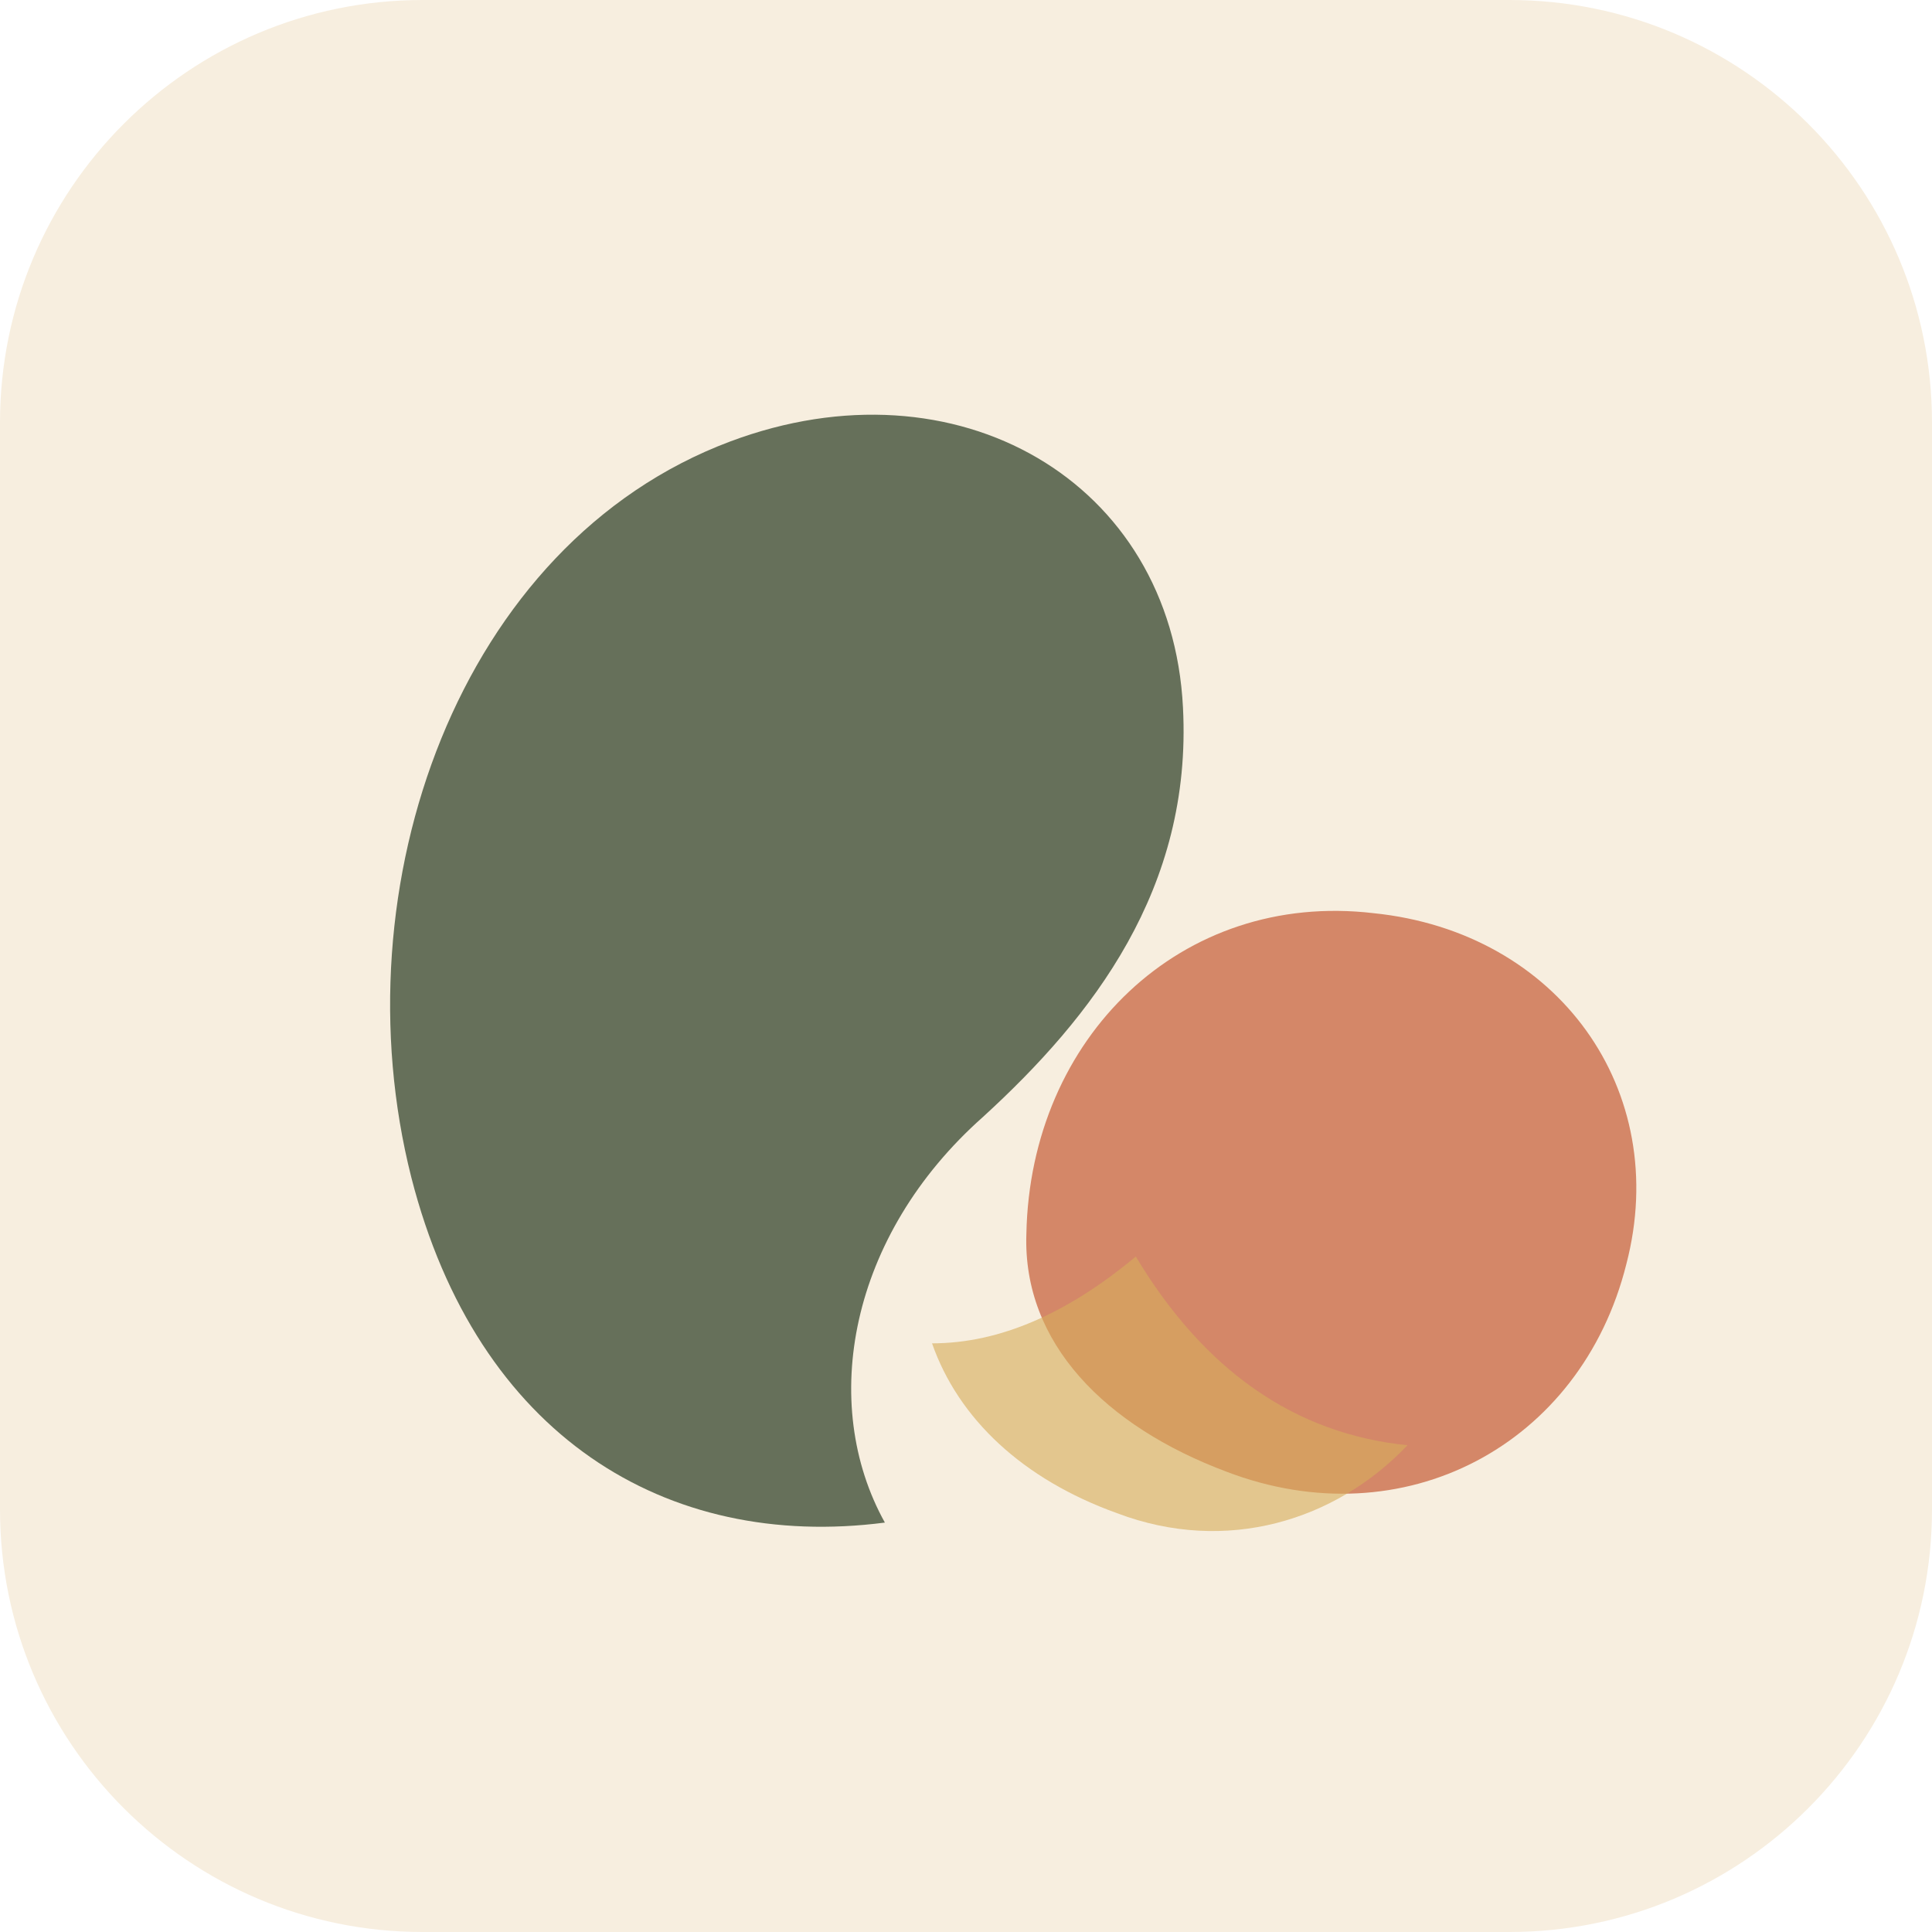
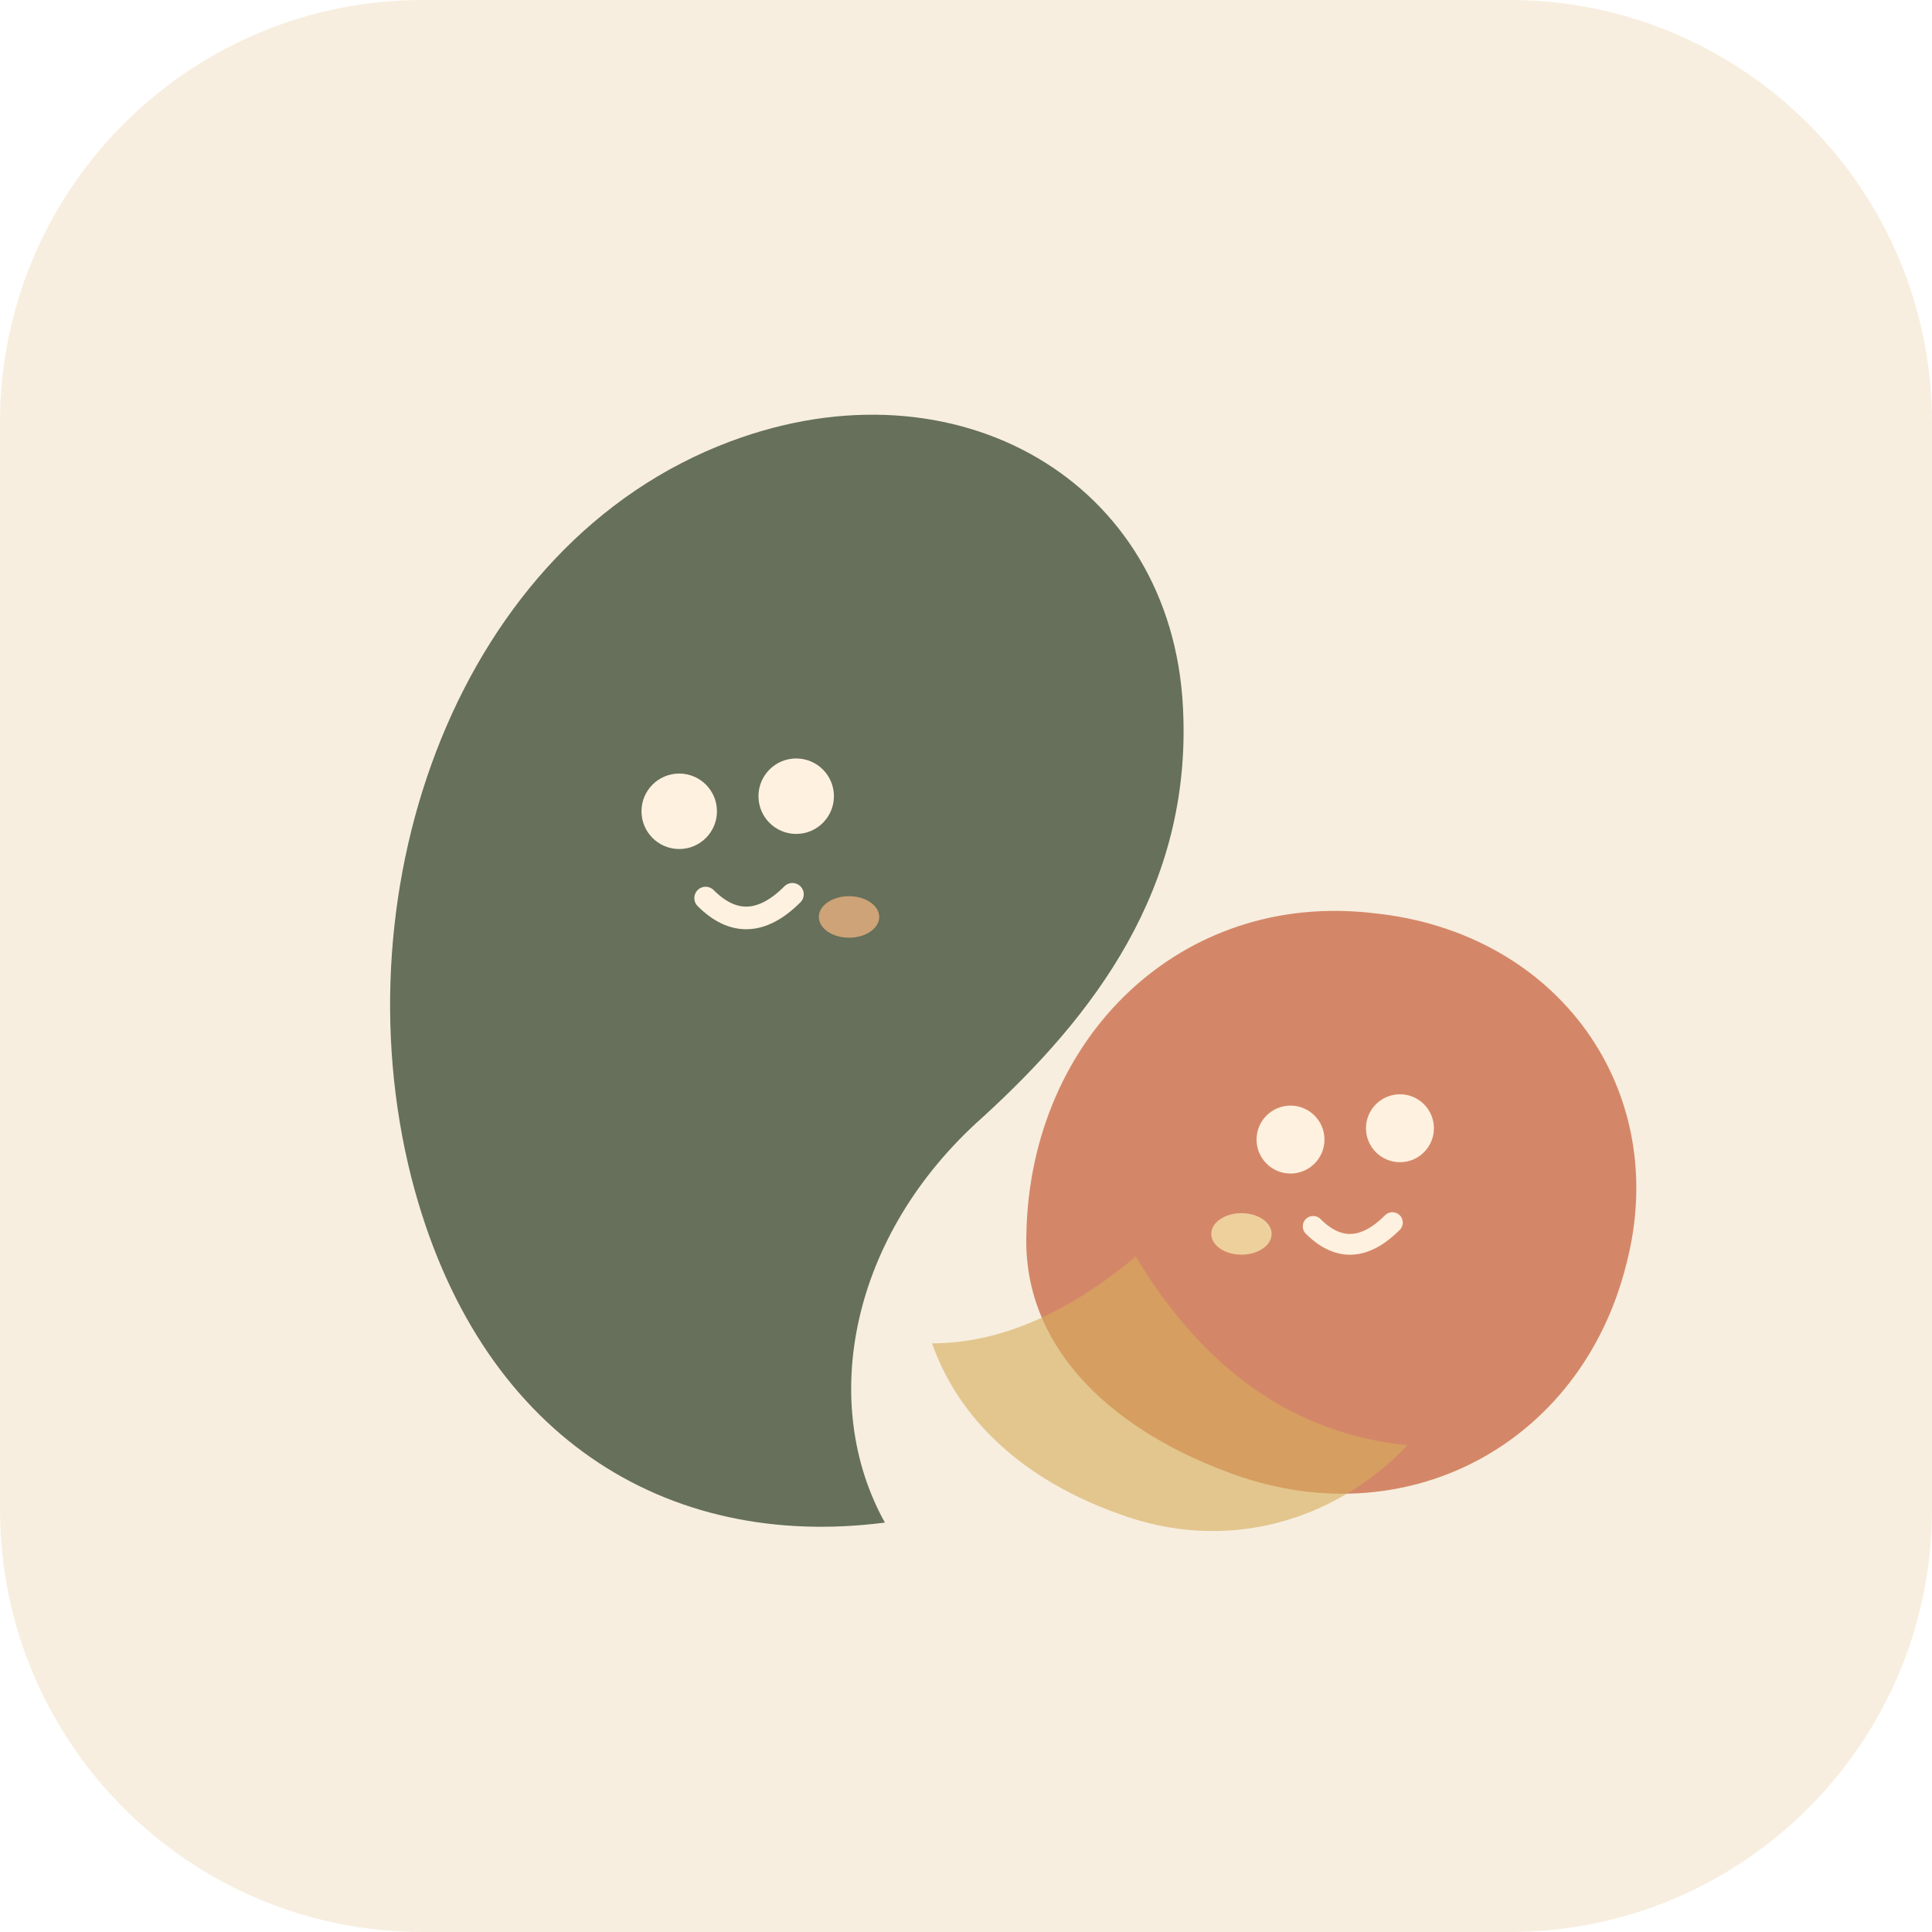
<svg xmlns="http://www.w3.org/2000/svg" viewBox="0 0 1024 1024" fill="none">
  <rect width="1024" height="1024" rx="224" fill="#F7EEDF" />
  <path d="M218 624c-39-154 25-336 169-390 120-45 234 21 240 141 5 96-48 164-106 217-71 63-87 152-52 215-116 15-216-46-251-183Z" fill="#66705A" />
  <path d="M544 654c2-104 82-182 184-170 98 10 158 94 134 186-24 96-118 146-212 110-64-24-108-68-106-126Z" fill="#D48768" />
  <path d="M602 666c36 60 84 94 144 100-38 40-96 58-154 36-50-18-84-50-98-90 36 0 72-16 108-46Z" fill="#D6AD5C" opacity=".62" />
+   <circle cx="360" cy="430" r="20" fill="#FFF1DF" />
+   <circle cx="422" cy="422" r="20" fill="#FFF1DF" />
+   <path d="M374 476q22 22 46-2" stroke="#FFF1DF" stroke-width="12" stroke-linecap="round" fill="none" />
+   <ellipse cx="450" cy="486" rx="16" ry="11" fill="#E8B080" opacity=".8" />
+   <circle cx="684" cy="604" r="18" fill="#FFF1DF" />
+   <circle cx="742" cy="598" r="18" fill="#FFF1DF" />
+   <path d="M696 650q20 20 42-2" stroke="#FFF1DF" stroke-width="11" stroke-linecap="round" fill="none" />
+   <ellipse cx="658" cy="654" rx="16" ry="11" fill="#F2DBA6" opacity=".86" />
</svg>
